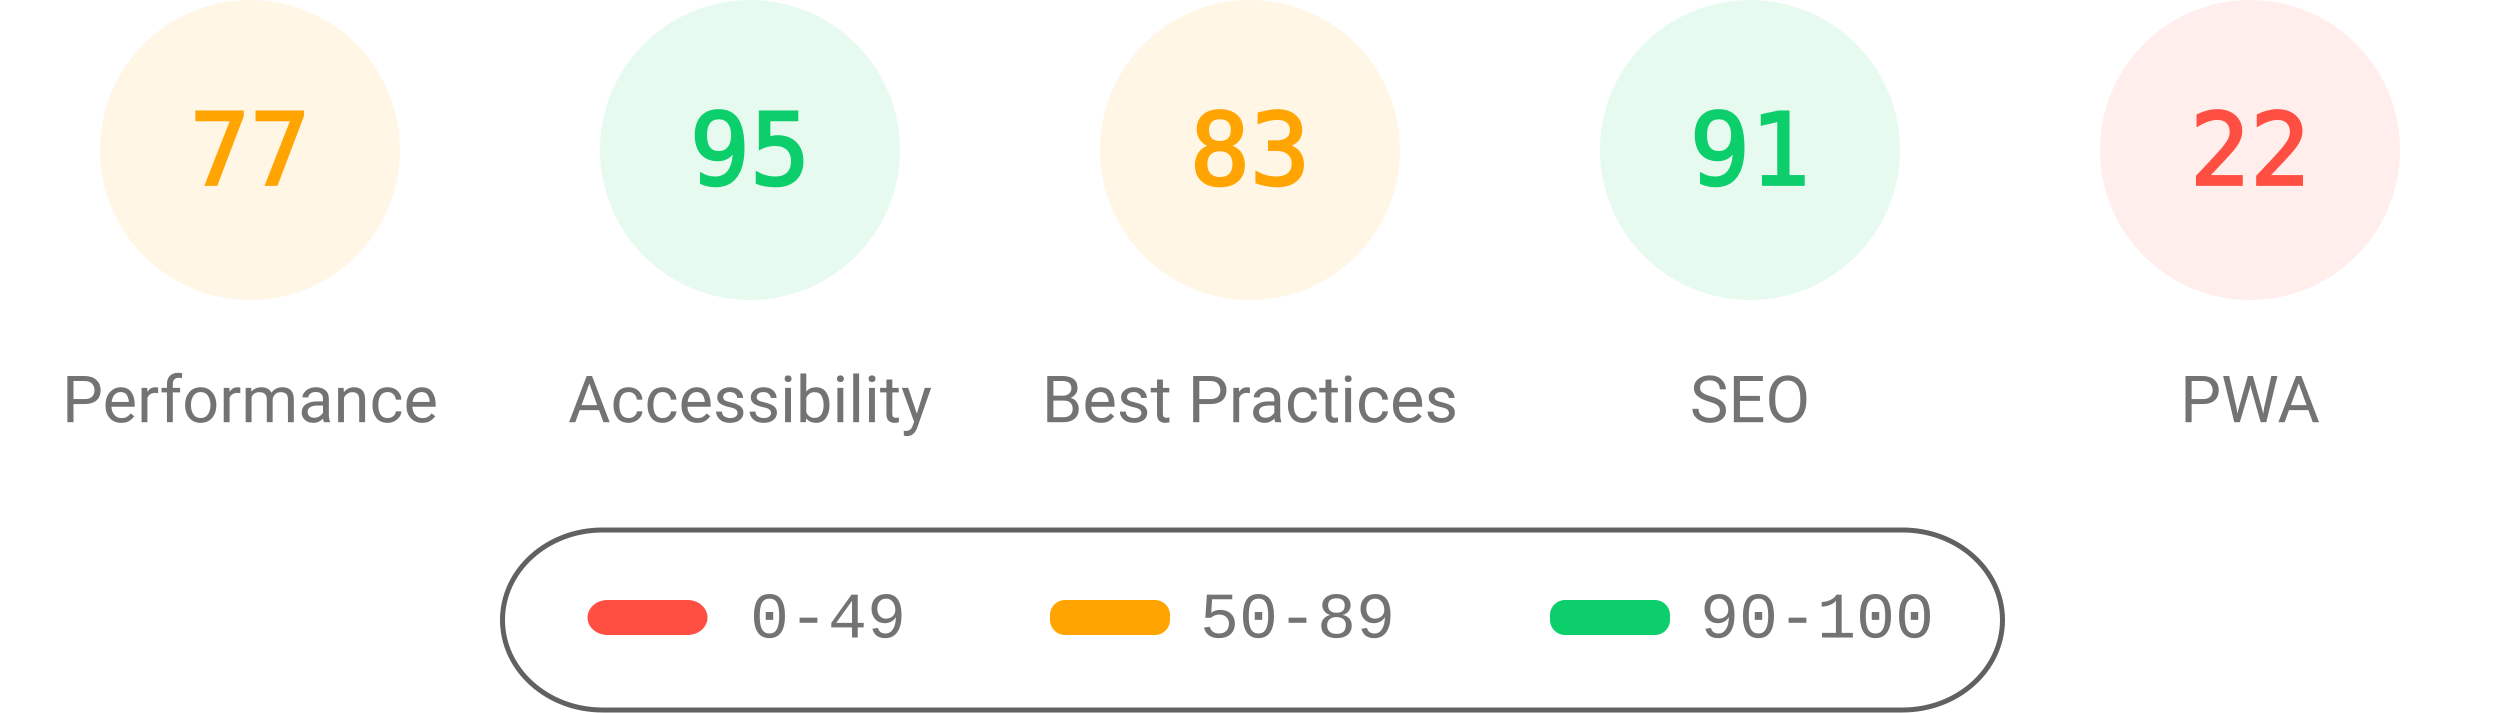
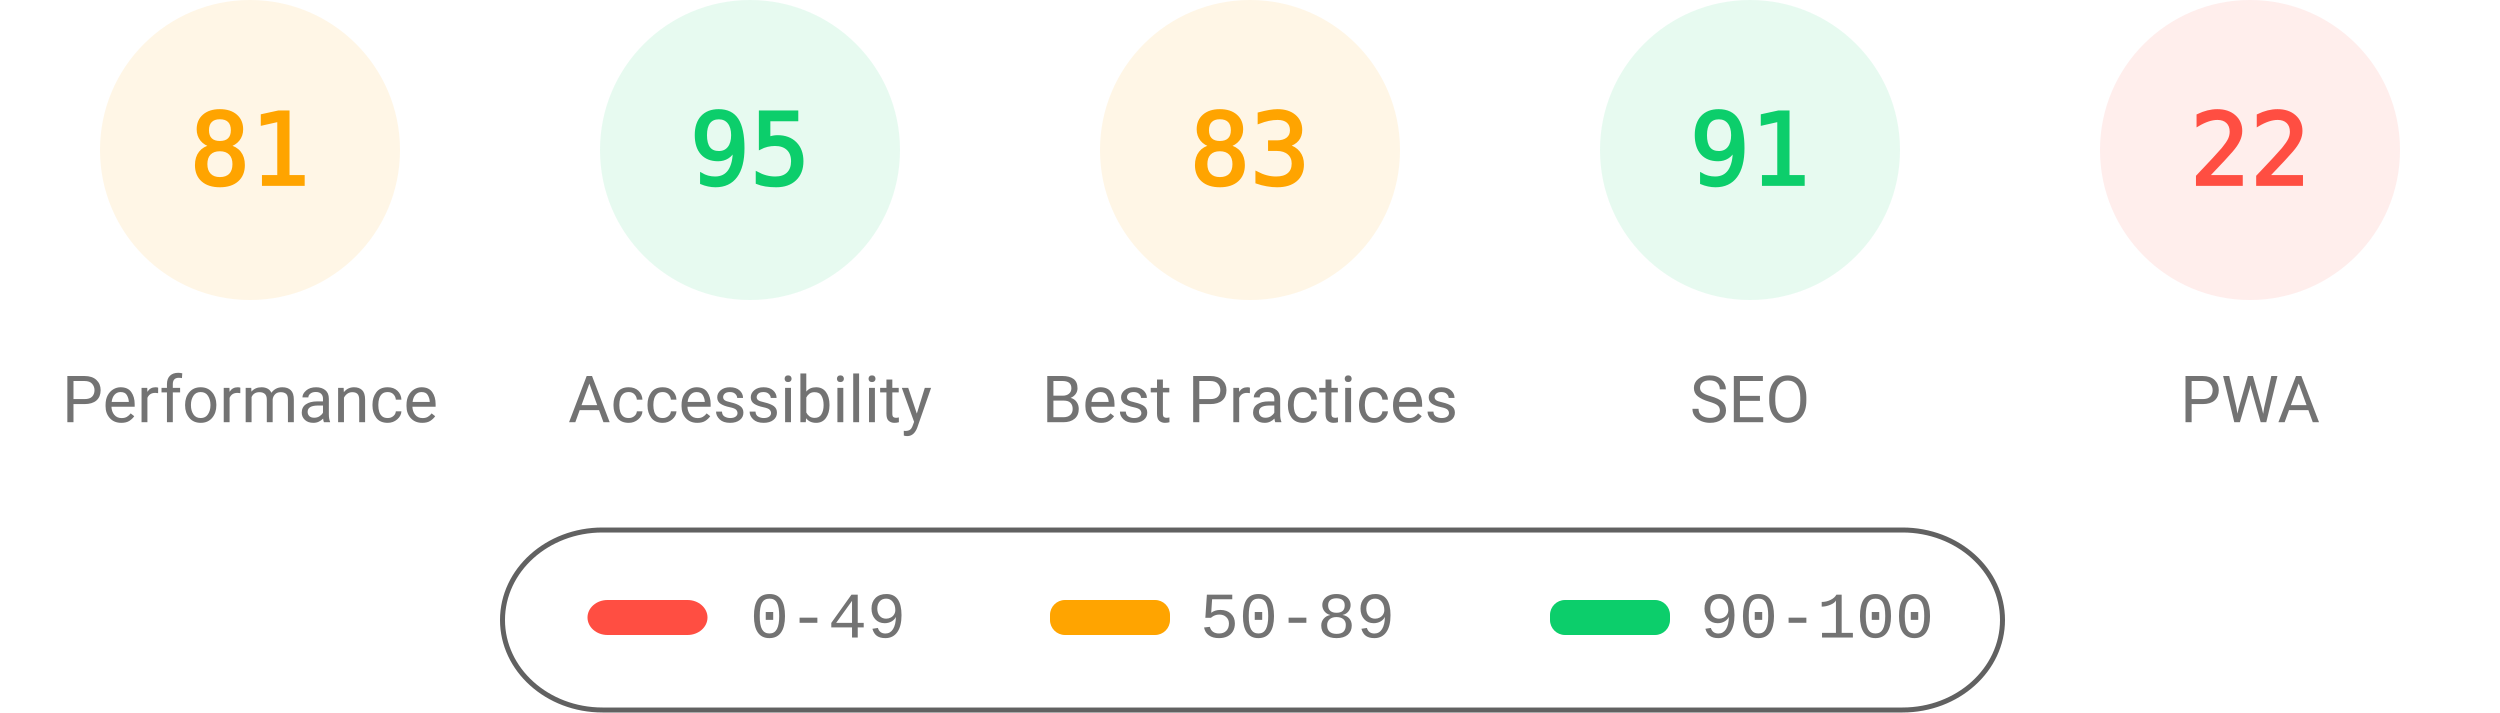
<svg xmlns="http://www.w3.org/2000/svg" fill="none" width="1000" height="285">
  <style>.gauge-base{opacity:.1}.gauge-arc{fill:none;animation-delay:250ms;stroke-linecap:round;transform:rotate(-90deg);transform-origin:100px 60px;animation:load-gauge 1s ease forwards}.guage-text{font-size:40px;font-family:monospace;text-align:center}.guage-red{color:#ff4e42;fill:#ff4e42;stroke:#ff4e42}.guage-orange{color:#ffa400;fill:#ffa400;stroke:#ffa400}.guage-green{color:#0cce6b;fill:#0cce6b;stroke:#0cce6b}.guage-undefined{color:#5c5c5c;fill:#5c5c5c;stroke:#5c5c5c}.guage-title{color:#737373;fill:#737373;stroke:none;font-size:26px;line-height:26px;font-family:Roboto,Halvetica,Arial,sans-serif}@keyframes load-gauge{from{stroke-dasharray:0 352.858}}</style>
  <svg class="guage-div guage-perf guage-orange" viewBox="0 0 200 200" width="200" height="200">
    <circle class="gauge-base" r="56" cx="100" cy="60" stroke-width="8" />
-     <circle class="gauge-arc guage-arc-1" r="56" cx="100" cy="60" stroke-width="8" style="stroke-dasharray:270.931,351.858" />
-     <text class="guage-text" x="100" y="60" alignment-baseline="central" dominant-baseline="central" text-anchor="middle">77</text>
+     <circle class="gauge-arc guage-arc-1" r="56" cx="100" cy="60" stroke-width="8" style="stroke-dasharray:285.005,351.858" />
+     <text class="guage-text" x="100" y="60" alignment-baseline="central" dominant-baseline="central" text-anchor="middle">81</text>
    <text class="guage-title" x="100" y="160" alignment-baseline="central" dominant-baseline="central" text-anchor="middle">Performance</text>
  </svg>
  <svg class="guage-div guage-acc guage-green" viewBox="0 0 200 200" width="200" height="200" x="200">
    <circle class="gauge-base" r="56" cx="100" cy="60" stroke-width="8" />
    <circle class="gauge-arc guage-arc-2" r="56" cx="100" cy="60" stroke-width="8" style="stroke-dasharray:334.265,351.858" />
    <text class="guage-text" x="100" y="60" alignment-baseline="central" dominant-baseline="central" text-anchor="middle">95</text>
    <text class="guage-title" x="100" y="160" alignment-baseline="central" dominant-baseline="central" text-anchor="middle">Accessibility</text>
  </svg>
  <svg class="guage-div guage-best guage-orange" viewBox="0 0 200 200" width="200" height="200" x="400">
    <circle class="gauge-base" r="56" cx="100" cy="60" stroke-width="8" />
    <circle class="gauge-arc guage-arc-3" r="56" cx="100" cy="60" stroke-width="8" style="stroke-dasharray:292.042,351.858" />
    <text class="guage-text" x="100" y="60" alignment-baseline="central" dominant-baseline="central" text-anchor="middle">83</text>
    <text class="guage-title" x="100" y="160" alignment-baseline="central" dominant-baseline="central" text-anchor="middle">Best Practices</text>
  </svg>
  <svg class="guage-div guage-seo guage-green" viewBox="0 0 200 200" width="200" height="200" x="600">
    <circle class="gauge-base" r="56" cx="100" cy="60" stroke-width="8" />
    <circle class="gauge-arc guage-arc-4" r="56" cx="100" cy="60" stroke-width="8" style="stroke-dasharray:320.191,351.858" />
    <text class="guage-text" x="100" y="60" alignment-baseline="central" dominant-baseline="central" text-anchor="middle">91</text>
    <text class="guage-title" x="100" y="160" alignment-baseline="central" dominant-baseline="central" text-anchor="middle">SEO</text>
  </svg>
  <svg class="guage-div guage-pwa guage-red" viewBox="0 0 200 200" width="200" height="200" x="800">
    <circle class="gauge-base" r="56" cx="100" cy="60" stroke-width="8" />
    <circle class="gauge-arc guage-arc-4" r="56" cx="100" cy="60" stroke-width="8" style="stroke-dasharray:77.409,351.858" />
    <text class="guage-text" x="100" y="60" alignment-baseline="central" dominant-baseline="central" text-anchor="middle">22</text>
    <text class="guage-title" x="100" y="160" alignment-baseline="central" dominant-baseline="central" text-anchor="middle">PWA</text>
  </svg>
  <svg width="604" height="76" x="200" y="210">
    <path fill="none" id="canvas_background" d="M-1-1h604v80H-1z" />
    <rect fill-opacity="0" stroke="#616161" stroke-width="2" rx="40" id="svg_2" height="72" width="600" y="2" x="1" fill="#000" />
    <rect stroke="#000" rx="8" id="svg_3" height="14" width="48" y="30" x="35" stroke-opacity="null" stroke-width="0" fill="#ff4e42" />
    <rect stroke="#000" rx="6" id="svg_4" height="14" width="48" y="30" x="220" stroke-opacity="null" stroke-width="0" fill="#ffa400" />
    <rect stroke="#000" rx="6" id="svg_5" height="14" width="48" y="30" x="420" stroke-opacity="null" stroke-width="0" fill="#0cce6b" />
    <text xml:space="preserve" text-anchor="start" font-family="'Courier New', Courier, monospace" font-size="26" id="svg_6" y="45" x="100" stroke-opacity="null" stroke-width="0" stroke="#000" fill="#737373">0-49</text>
    <text xml:space="preserve" text-anchor="start" font-family="'Courier New', Courier, monospace" font-size="26" id="svg_7" y="45" x="280" stroke-opacity="null" stroke-width="0" stroke="#000" fill="#737373">50-89</text>
    <text xml:space="preserve" text-anchor="start" font-family="'Courier New', Courier, monospace" font-size="26" id="svg_8" y="45" x="480" stroke-opacity="null" stroke-width="0" stroke="#000" fill="#737373">90-100</text>
  </svg>
</svg>
